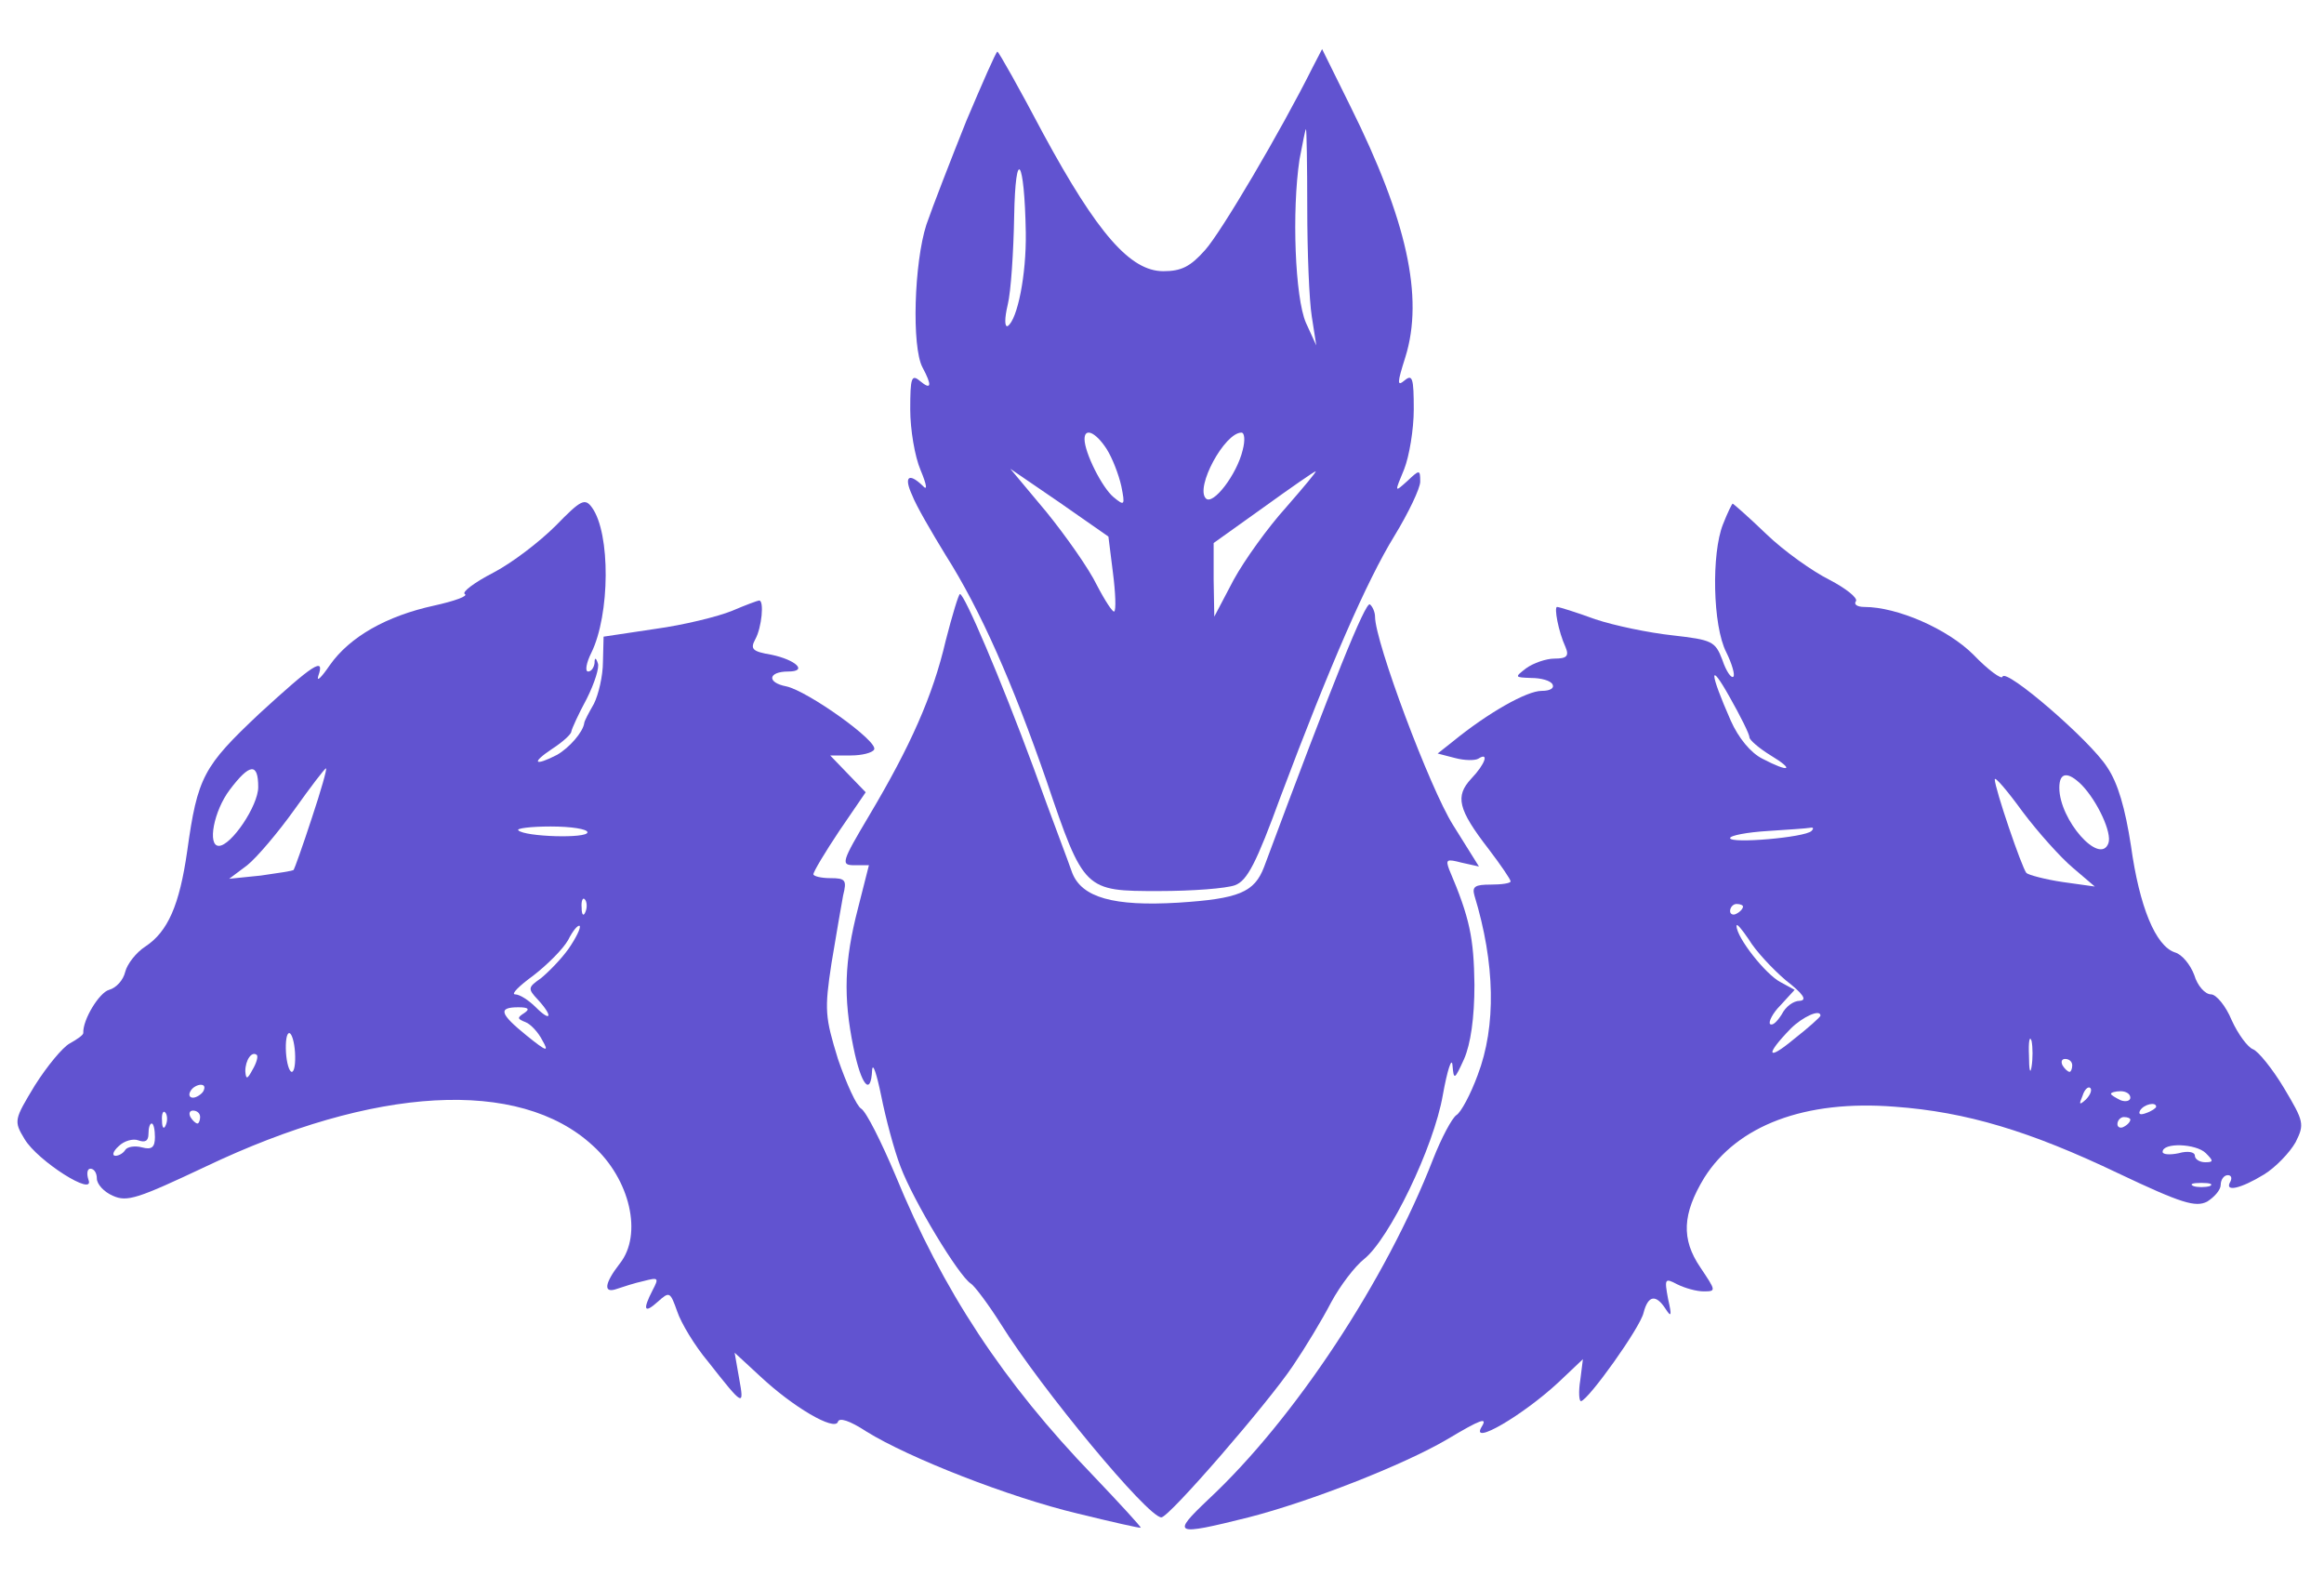
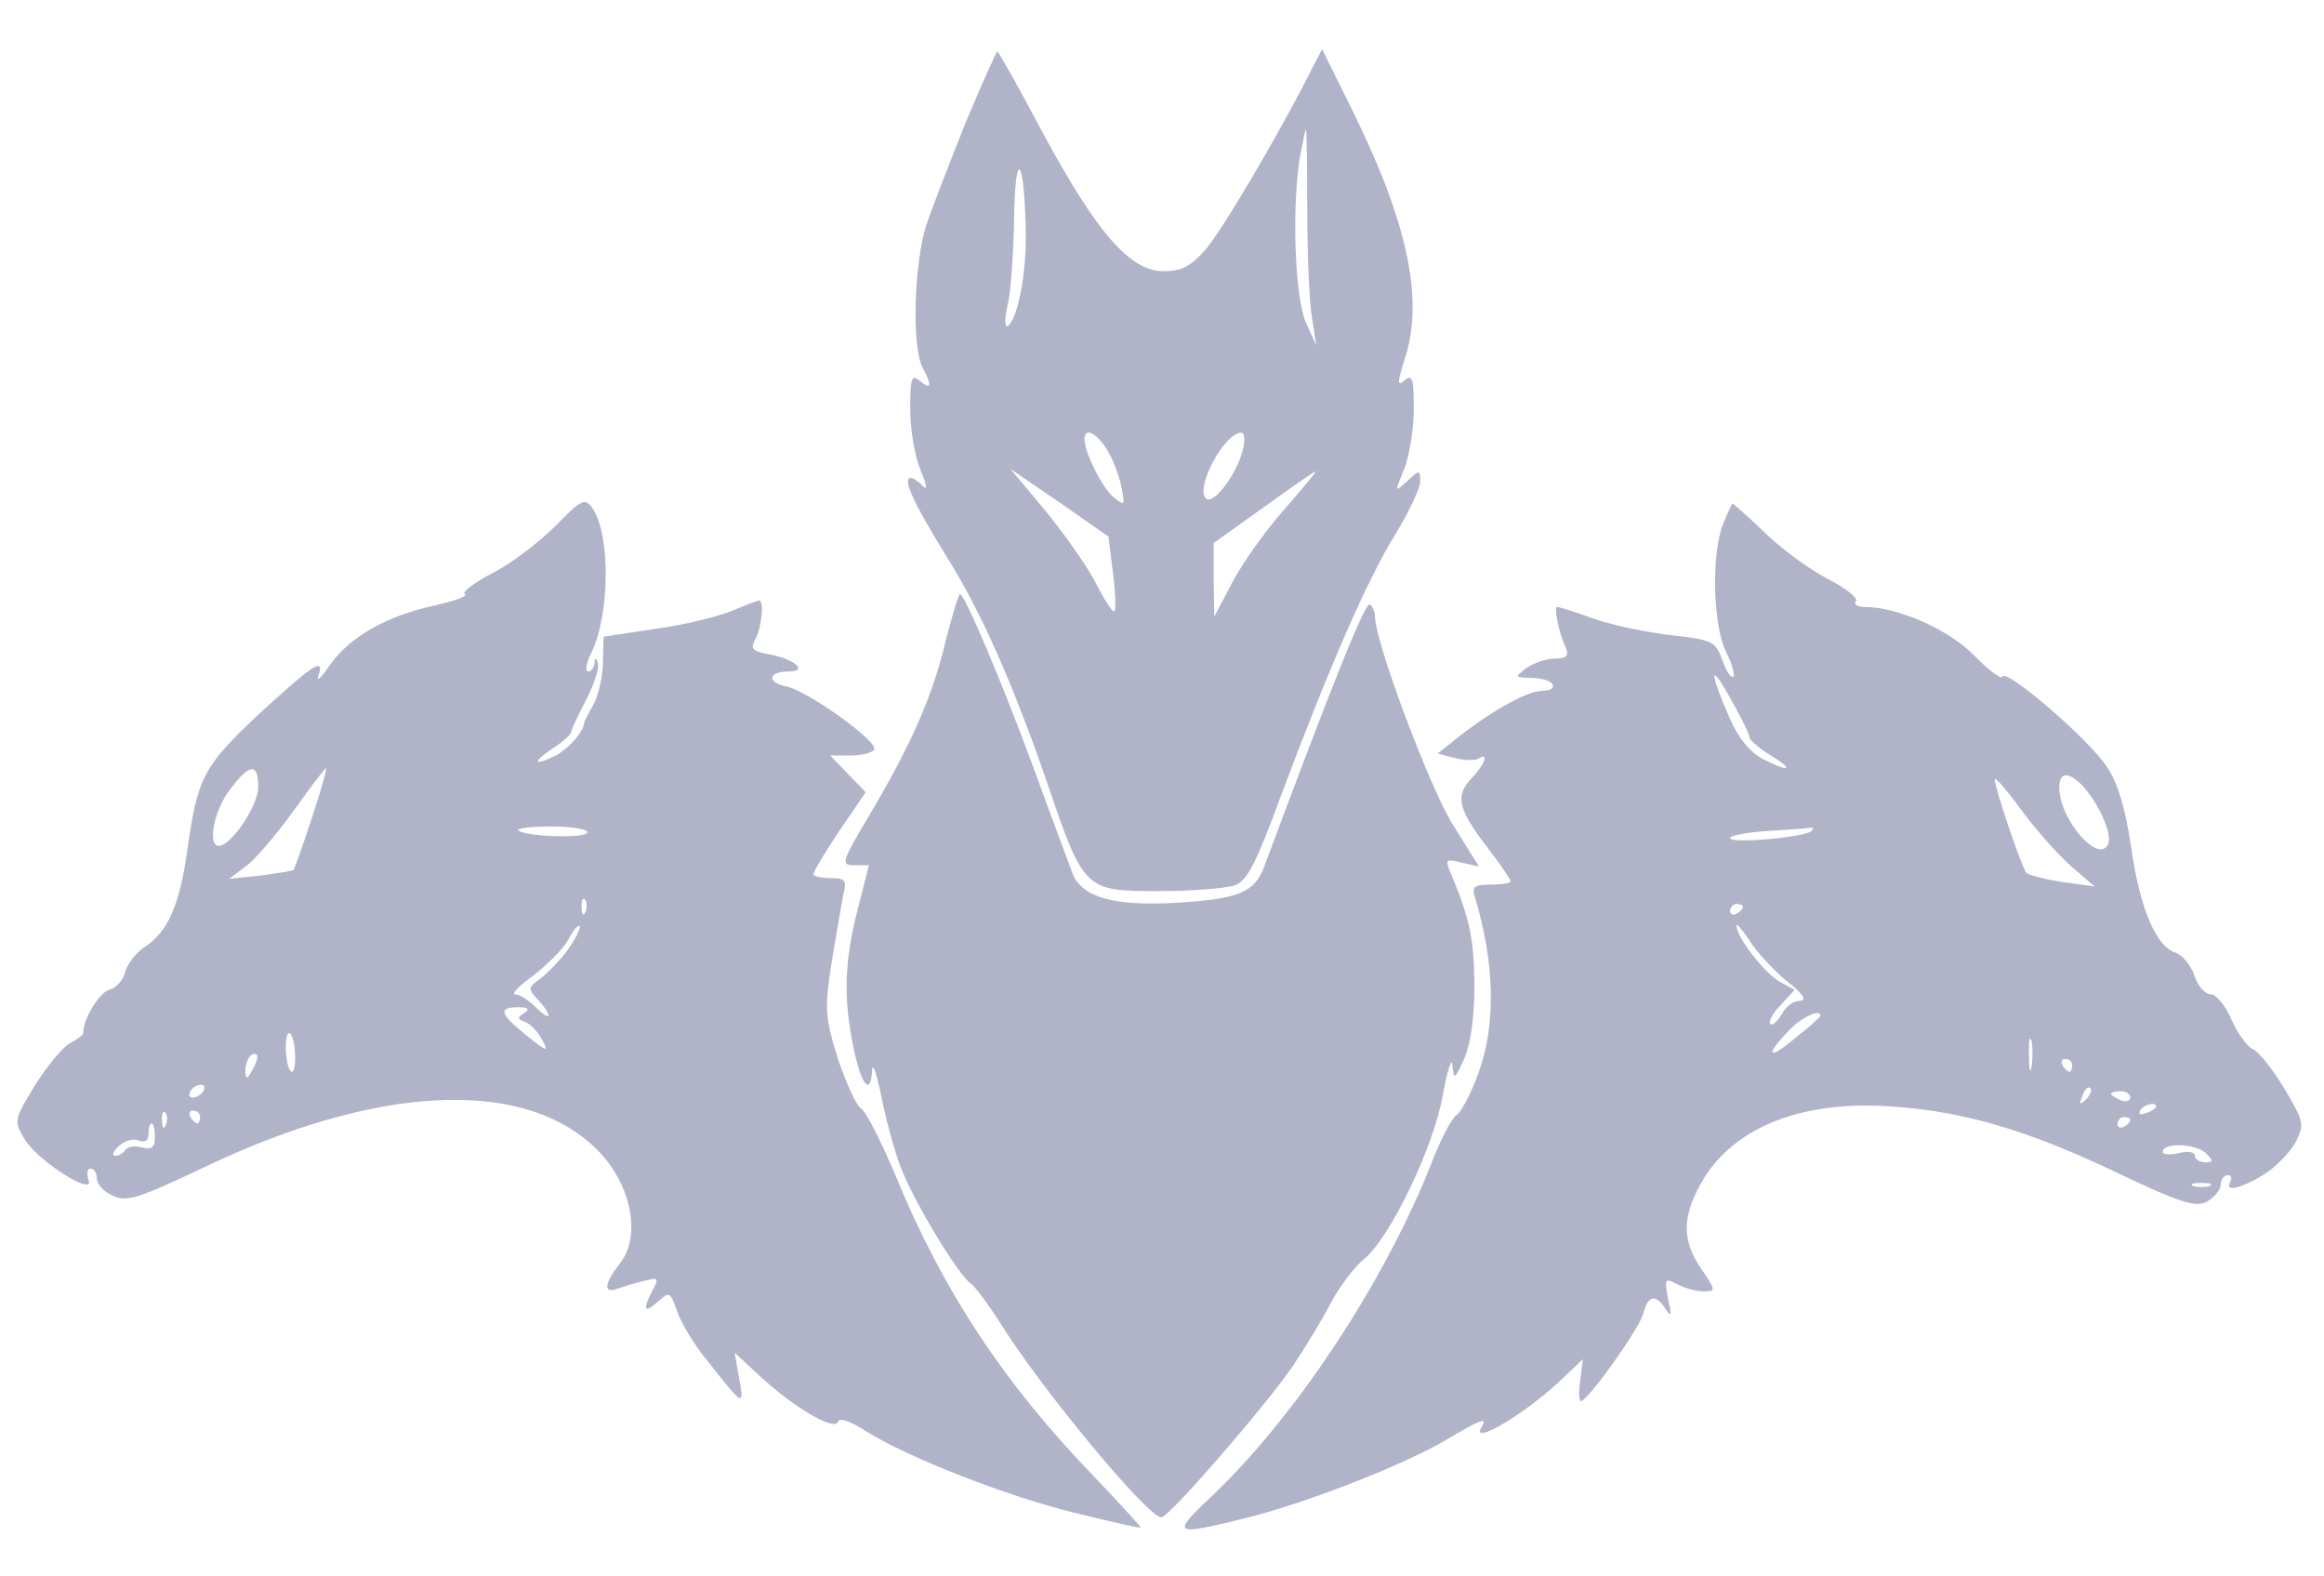
<svg xmlns="http://www.w3.org/2000/svg" version="1.0" width="360pt" height="244pt" viewBox="0 0 360 244" preserveAspectRatio="xMidYMid meet">
-   <g transform="translate(0,244) scale(0.1,-0.1)" fill="#6153d0" stroke="none">
+   <g transform="translate(0,244) scale(0.1,-0.1)" fill="#b1b3c9" stroke="none">
    <path d="M1497 2253 c-24 -60 -52 -132 -62 -161 -19 -59 -23 -189 -6 -221 15 -28 14 -36 -4 -21 -13 11 -15 5 -15 -44 0 -31 7 -73 16 -94 10 -24 11 -33 3 -24 -22 21 -29 13 -16 -15 6 -16 30 -57 52 -93 54 -85 104 -199 156 -349 58 -171 59 -171 174 -171 52 0 104 4 118 9 19 7 33 34 71 138 76 202 133 333 176 403 22 36 40 74 40 84 0 19 -1 19 -20 1 -20 -18 -20 -18 -5 18 8 20 15 62 15 93 0 48 -2 55 -14 45 -12 -10 -12 -5 1 36 29 93 2 213 -85 388 l-44 89 -15 -29 c-49 -98 -141 -254 -166 -282 -23 -26 -37 -33 -65 -33 -51 0 -102 58 -186 213 -37 70 -69 127 -71 127 -2 0 -23 -48 -48 -107z m528 -135 c0 -68 3 -143 7 -168 l7 -45 -16 35 c-17 39 -22 173 -10 253 5 26 9 47 10 47 1 0 2 -55 2 -122z m-436 -38 c1 -66 -13 -135 -28 -145 -5 -2 -5 12 0 33 5 20 9 82 10 137 2 110 16 90 18 -25z m125 -335 c9 -14 19 -40 23 -58 6 -30 5 -31 -12 -17 -18 15 -45 69 -45 90 0 18 17 11 34 -15z m211 -2 c-9 -38 -46 -86 -57 -75 -17 17 29 102 55 102 5 0 6 -12 2 -27z m-201 -190 c4 -31 5 -58 2 -60 -2 -2 -14 16 -27 41 -12 25 -48 76 -78 113 l-56 67 76 -52 76 -53 7 -56z m268 101 c-28 -31 -64 -81 -81 -112 l-30 -57 -1 57 0 57 77 55 c43 31 79 56 81 56 2 0 -19 -25 -46 -56z" />
    <path d="M861 1626 c-25 -25 -68 -58 -97 -73 -29 -15 -49 -30 -44 -33 6 -3 -16 -11 -48 -18 -73 -16 -130 -48 -161 -92 -13 -19 -21 -27 -18 -17 11 31 -8 18 -91 -58 -87 -82 -96 -98 -112 -213 -12 -84 -30 -125 -65 -148 -14 -9 -28 -27 -31 -39 -3 -13 -14 -25 -25 -28 -15 -4 -41 -46 -40 -67 0 -3 -10 -10 -21 -16 -11 -6 -35 -35 -54 -65 -32 -53 -33 -55 -16 -83 20 -34 110 -91 99 -63 -3 9 -2 17 3 17 6 0 10 -7 10 -15 0 -9 11 -21 25 -27 22 -10 39 -4 143 45 262 125 486 138 600 33 58 -52 78 -138 42 -183 -24 -31 -26 -47 -4 -39 9 3 27 9 41 12 23 6 24 5 14 -14 -16 -31 -13 -37 8 -18 18 16 19 16 30 -15 6 -18 27 -53 48 -78 55 -70 56 -70 48 -26 l-7 40 39 -36 c51 -48 116 -86 121 -71 2 7 18 2 44 -15 66 -41 222 -102 327 -127 53 -13 97 -23 98 -22 1 1 -32 37 -73 80 -140 145 -234 288 -307 466 -22 52 -45 98 -53 103 -7 4 -23 39 -36 77 -20 65 -21 76 -10 148 7 42 15 89 18 105 6 24 4 27 -20 27 -14 0 -26 3 -26 6 0 4 18 34 40 67 l41 60 -28 29 -27 28 32 0 c17 0 33 4 36 9 8 12 -103 91 -136 98 -31 6 -28 23 3 23 31 0 12 18 -26 26 -30 5 -33 9 -25 24 10 18 14 60 6 60 -2 0 -21 -7 -42 -16 -22 -9 -75 -22 -119 -28 l-80 -12 -1 -39 c0 -22 -7 -51 -14 -65 -8 -14 -15 -27 -15 -30 -2 -14 -23 -38 -42 -49 -35 -18 -41 -13 -8 9 17 11 30 23 30 27 1 5 11 27 24 51 12 24 20 49 17 55 -3 9 -5 9 -5 0 -1 -7 -5 -13 -10 -13 -5 0 -3 13 5 29 29 59 30 185 1 225 -11 15 -17 12 -56 -28z m-461 -405 c0 -29 -42 -91 -61 -91 -18 0 -8 54 17 87 31 41 44 42 44 4z m83 -48 c-14 -43 -27 -79 -28 -80 -1 -2 -24 -5 -51 -9 l-49 -5 28 21 c15 12 48 51 73 86 25 35 47 64 49 64 2 0 -8 -35 -22 -77z m427 -22 c0 -10 -97 -7 -107 3 -4 3 19 6 50 6 32 0 57 -4 57 -9z m-3 -123 c-3 -8 -6 -5 -6 6 -1 11 2 17 5 13 3 -3 4 -12 1 -19z m-26 -57 c-12 -17 -32 -37 -43 -46 -20 -14 -21 -16 -5 -33 24 -26 21 -36 -3 -12 -11 11 -25 20 -32 20 -7 0 6 13 28 29 22 17 46 41 54 55 7 14 15 24 18 22 2 -3 -6 -19 -17 -35z m-69 -100 c-11 -7 -11 -9 2 -14 8 -3 20 -16 26 -28 11 -19 7 -18 -24 7 -42 34 -45 44 -13 44 16 0 18 -3 9 -9z m-355 -61 c1 -17 -1 -30 -5 -30 -4 0 -8 14 -9 30 -1 17 1 30 5 30 4 0 8 -14 9 -30z m-66 -27 c-8 -15 -10 -15 -11 -2 0 17 10 32 18 25 2 -3 -1 -13 -7 -23z m-76 -33 c-3 -5 -11 -10 -16 -10 -6 0 -7 5 -4 10 3 6 11 10 16 10 6 0 7 -4 4 -10z m-58 -52 c-3 -8 -6 -5 -6 6 -1 11 2 17 5 13 3 -3 4 -12 1 -19z m53 12 c0 -5 -2 -10 -4 -10 -3 0 -8 5 -11 10 -3 6 -1 10 4 10 6 0 11 -4 11 -10z m-70 -31 c0 -16 -5 -20 -20 -16 -11 3 -23 1 -26 -4 -3 -5 -10 -9 -15 -9 -6 0 -4 7 5 15 8 8 22 12 30 9 11 -4 16 -1 16 10 0 9 2 16 5 16 3 0 5 -10 5 -21z" />
    <path d="M2669 1628 c-18 -45 -16 -157 5 -198 9 -18 14 -36 11 -38 -3 -3 -11 8 -17 26 -11 29 -16 31 -77 38 -37 4 -90 15 -120 25 -30 11 -56 19 -59 19 -5 0 2 -38 13 -62 6 -14 2 -18 -17 -18 -13 0 -33 -7 -44 -15 -18 -14 -18 -14 8 -15 15 0 30 -4 33 -10 3 -6 -4 -10 -17 -10 -23 0 -83 -34 -137 -78 l-24 -19 27 -7 c15 -4 31 -4 36 -1 17 11 11 -8 -11 -31 -25 -27 -21 -47 27 -109 19 -25 34 -47 34 -50 0 -3 -14 -5 -31 -5 -24 0 -29 -3 -25 -17 32 -105 34 -202 5 -278 -11 -30 -26 -58 -33 -62 -7 -5 -23 -35 -36 -68 -73 -188 -215 -403 -348 -527 -58 -55 -54 -57 62 -28 94 24 240 81 308 121 52 31 63 35 53 19 -18 -30 64 18 119 69 l38 36 -4 -32 c-3 -18 -2 -33 1 -33 11 1 92 114 97 137 7 27 19 29 34 6 9 -14 10 -11 4 15 -6 32 -5 33 14 23 12 -6 30 -11 41 -11 20 0 19 1 -5 37 -30 44 -28 83 6 139 51 81 156 121 295 110 111 -8 210 -38 346 -103 99 -47 120 -53 138 -44 11 7 21 18 21 26 0 8 5 15 11 15 5 0 7 -4 4 -10 -10 -17 16 -11 52 11 18 11 40 34 49 50 14 28 13 32 -18 84 -18 30 -40 57 -48 60 -8 3 -23 23 -33 45 -9 22 -24 40 -32 40 -9 0 -21 13 -26 30 -6 16 -19 32 -30 35 -30 10 -55 71 -68 165 -9 58 -20 97 -37 122 -26 41 -157 154 -162 140 -1 -5 -22 10 -45 34 -40 40 -118 74 -169 74 -11 0 -17 4 -13 9 3 5 -16 20 -41 33 -26 13 -70 44 -98 71 -27 26 -51 47 -52 47 -1 0 -8 -14 -15 -32z m41 -330 c0 -4 15 -17 33 -28 38 -23 29 -27 -13 -5 -18 9 -37 32 -49 59 -33 75 -34 94 -2 37 17 -30 31 -58 31 -63z m501 -202 l34 -29 -50 7 c-27 4 -53 11 -56 14 -7 8 -49 131 -49 145 0 5 19 -17 43 -50 24 -32 59 -71 78 -87z m14 128 c24 -25 47 -74 41 -90 -13 -35 -76 36 -76 86 0 24 13 26 35 4z m-419 -71 c-10 -10 -126 -20 -126 -11 0 4 26 9 58 11 31 2 61 4 66 5 5 1 6 -1 2 -5z m-106 -117 c0 -3 -4 -8 -10 -11 -5 -3 -10 -1 -10 4 0 6 5 11 10 11 6 0 10 -2 10 -4z m66 -114 c27 -21 34 -31 22 -32 -10 0 -22 -9 -28 -21 -7 -11 -14 -18 -18 -15 -3 3 4 17 16 29 l22 24 -22 12 c-23 12 -68 69 -68 87 0 5 8 -5 19 -21 10 -17 36 -45 57 -63z m54 -55 c0 -2 -19 -19 -42 -37 -41 -34 -44 -24 -4 17 18 18 46 31 46 20z m327 -79 c-2 -13 -4 -5 -4 17 -1 22 1 32 4 23 2 -10 2 -28 0 -40z m63 2 c0 -5 -2 -10 -4 -10 -3 0 -8 5 -11 10 -3 6 -1 10 4 10 6 0 11 -4 11 -10z m21 -53 c-10 -9 -11 -8 -5 6 3 10 9 15 12 12 3 -3 0 -11 -7 -18z m69 3 c0 -5 -7 -7 -15 -4 -8 4 -15 8 -15 10 0 2 7 4 15 4 8 0 15 -4 15 -10z m40 -14 c0 -2 -7 -7 -16 -10 -8 -3 -12 -2 -9 4 6 10 25 14 25 6z m-40 -20 c0 -3 -4 -8 -10 -11 -5 -3 -10 -1 -10 4 0 6 5 11 10 11 6 0 10 -2 10 -4z m117 -52 c12 -12 12 -14 -1 -14 -9 0 -16 5 -16 10 0 6 -11 8 -25 4 -14 -3 -25 -2 -25 2 0 15 52 13 67 -2z m6 -51 c-7 -2 -19 -2 -25 0 -7 3 -2 5 12 5 14 0 19 -2 13 -5z" />
    <path d="M1465 1448 c-20 -86 -55 -164 -118 -270 -44 -74 -45 -78 -23 -78 l22 0 -17 -67 c-21 -81 -23 -137 -7 -215 12 -59 27 -77 29 -35 1 12 7 -6 14 -40 7 -35 20 -84 30 -110 20 -53 90 -169 109 -181 6 -4 27 -32 46 -62 63 -101 228 -300 249 -300 12 0 166 178 204 235 19 28 45 71 59 98 14 26 37 56 51 67 39 31 108 173 122 254 7 39 14 60 15 46 2 -23 3 -23 18 10 10 23 16 63 16 115 -1 72 -7 103 -39 178 -6 16 -4 17 19 11 l27 -6 -40 64 c-36 57 -121 284 -121 323 0 7 -4 16 -8 19 -7 4 -56 -117 -164 -407 -15 -39 -39 -49 -133 -55 -100 -6 -149 8 -164 46 -5 15 -33 88 -60 163 -51 138 -107 269 -114 269 -2 0 -12 -33 -22 -72z" />
  </g>
</svg>
